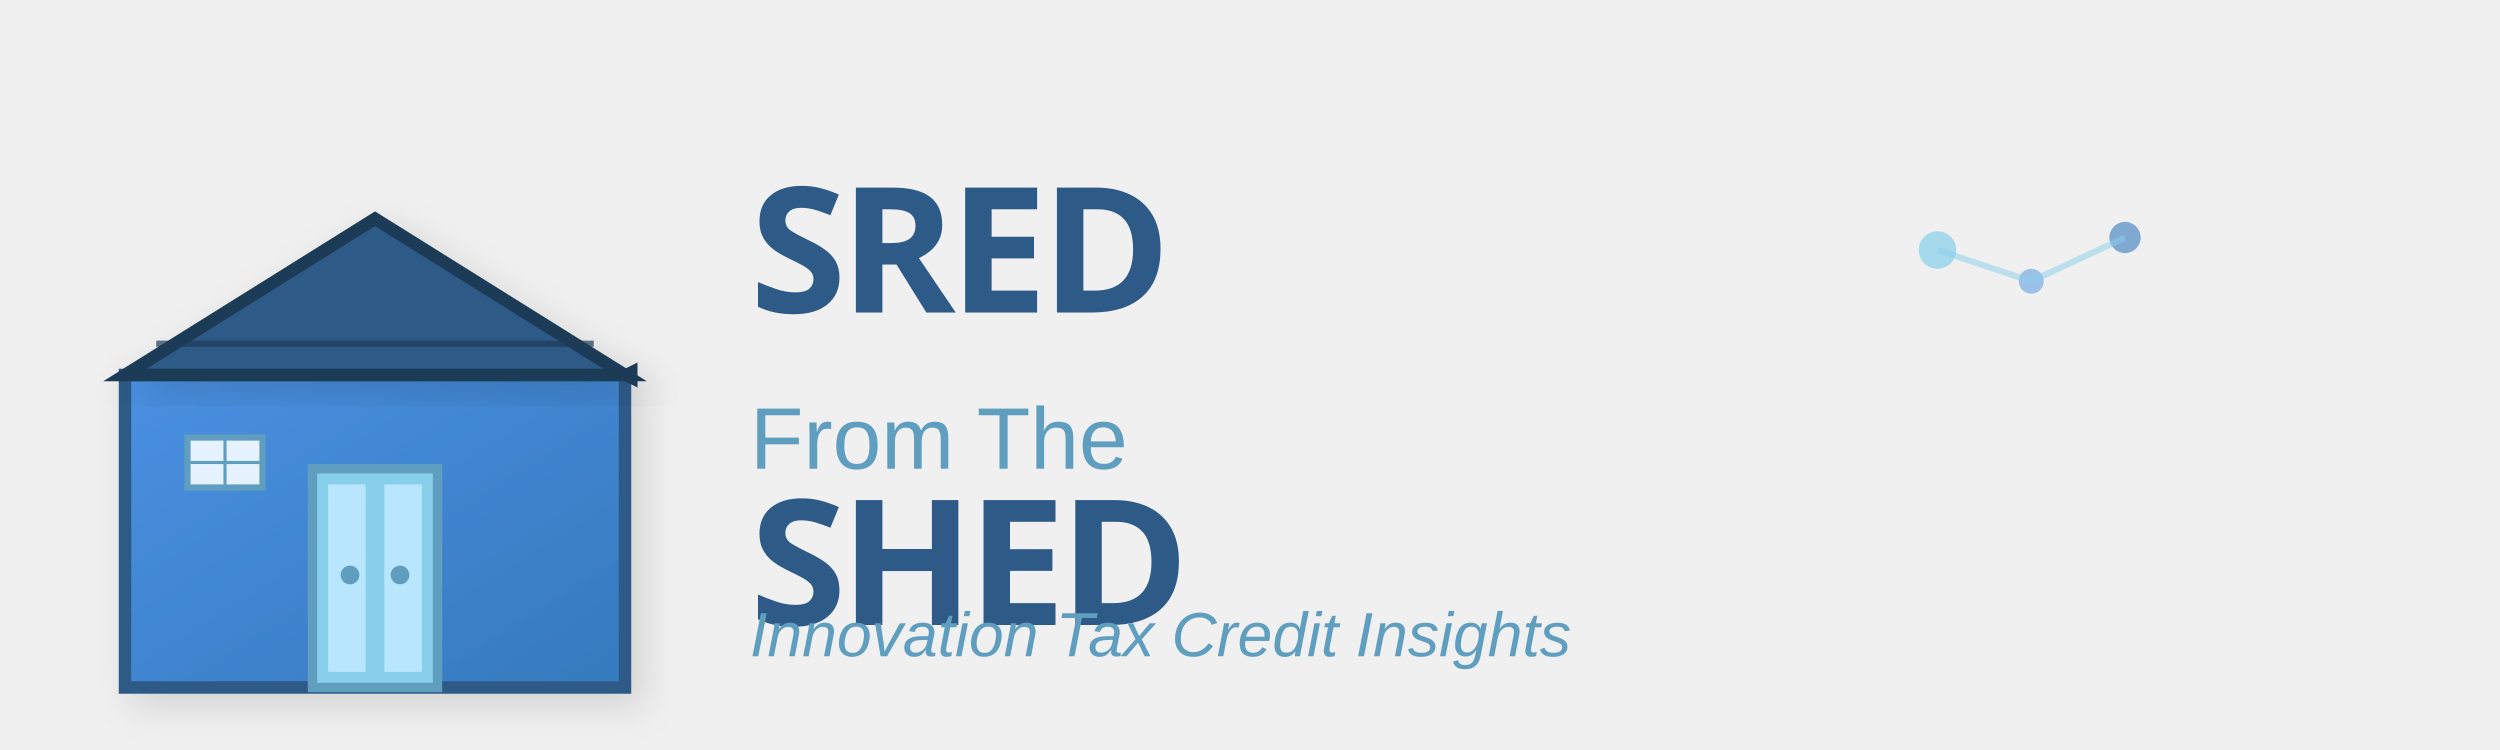
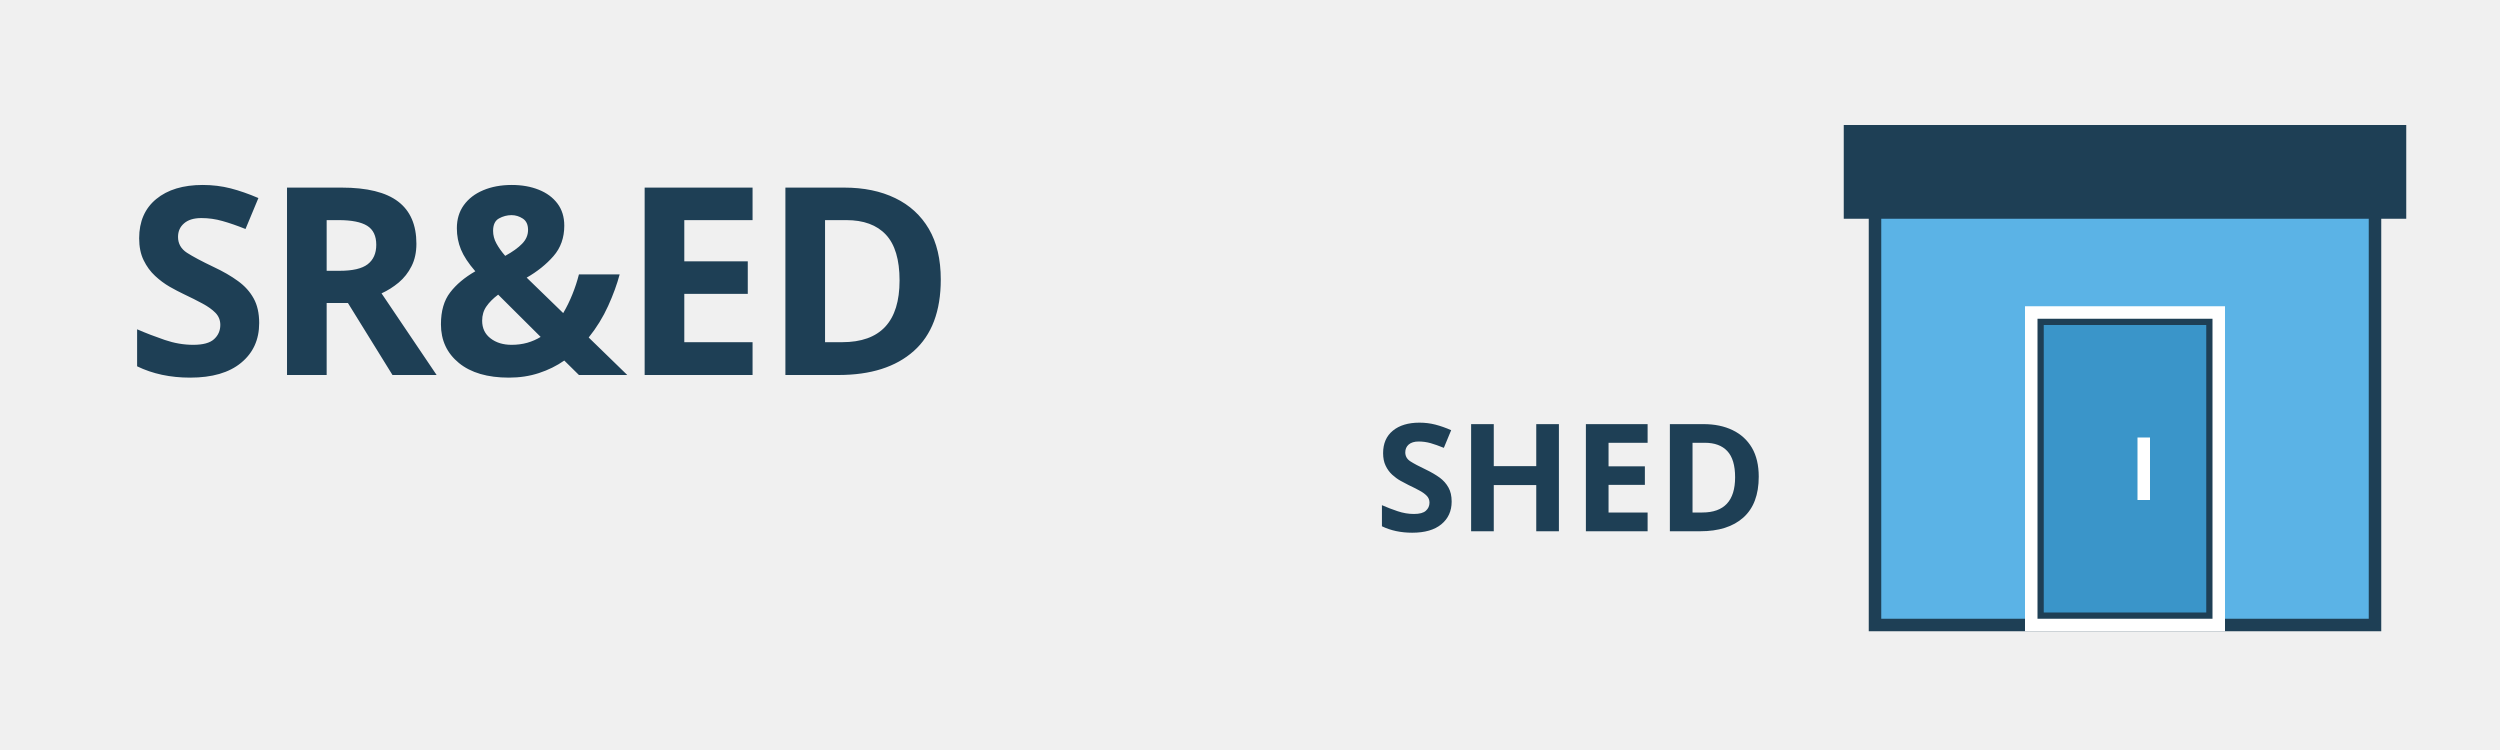
<svg xmlns="http://www.w3.org/2000/svg" viewBox="0 0 400 120" width="400" height="120">
  <defs>
    <linearGradient id="shedGradient" x1="0%" y1="0%" x2="100%" y2="100%">
-       <stop offset="0%" style="stop-color:#4A90E2;stop-opacity:1" />
-       <stop offset="100%" style="stop-color:#357ABD;stop-opacity:1" />
+       <stop offset="0%" style="stop-color:#2B5B7B;stop-opacity:1" />
+       <stop offset="100%" style="stop-color:#1E3F55;stop-opacity:1" />
    </linearGradient>
-     <filter id="shadow" x="-20%" y="-20%" width="140%" height="140%">
-       <feDropShadow dx="2" dy="2" stdDeviation="3" flood-color="#00000020" />
-     </filter>
+     <linearGradient id="windowGradient" x1="0%" y1="0%" x2="100%" y2="100%">
+       <stop offset="0%" style="stop-color:#5BB3E6;stop-opacity:1" />
+       <stop offset="100%" style="stop-color:#3A95C9;stop-opacity:1" />
+     </linearGradient>
  </defs>
  <rect width="400" height="120" fill="transparent" />
-   <g transform="translate(20, 20)">
-     <rect x="0" y="40" width="80" height="50" fill="url(#shedGradient)" stroke="#2E5A87" stroke-width="2" filter="url(#shadow)" />
-     <polygon points="0,40 40,15 80,40" fill="#2E5A87" stroke="#1E3A57" stroke-width="2" filter="url(#shadow)" />
-     <rect x="30" y="55" width="20" height="35" fill="#87CEEB" stroke="#5F9EBF" stroke-width="1.5" />
-     <rect x="32" y="57" width="7" height="31" fill="#B8E6FF" stroke="#87CEEB" stroke-width="1" />
-     <rect x="41" y="57" width="7" height="31" fill="#B8E6FF" stroke="#87CEEB" stroke-width="1" />
-     <circle cx="36" cy="72" r="1.5" fill="#5F9EBF" />
-     <circle cx="44" cy="72" r="1.5" fill="#5F9EBF" />
-     <rect x="10" y="50" width="12" height="8" fill="#E6F3FF" stroke="#5F9EBF" stroke-width="1" />
-     <line x1="16" y1="50" x2="16" y2="58" stroke="#5F9EBF" stroke-width="0.5" />
-     <line x1="10" y1="54" x2="22" y2="54" stroke="#5F9EBF" stroke-width="0.5" />
-     <line x1="5" y1="35" x2="75" y2="35" stroke="#1E3A57" stroke-width="1" opacity="0.7" />
-     <polygon points="78,40 82,38 82,42" fill="#1E3A57" />
+   <text x="20" y="60" font-family="Arial Black, sans-serif" font-size="42" font-weight="900" fill="#1E3F55" letter-spacing="-1">
+     SR&amp;ED
+   </text>
+   <g transform="translate(300, 20)">
+     <rect x="0" y="10" width="80" height="70" fill="#5BB3E6" stroke="#1E3F55" stroke-width="2" />
+     <rect x="-5" y="0" width="90" height="15" fill="#1E3F55" />
+     <rect x="25" y="30" width="30" height="50" fill="#1E3F55" stroke="#FFFFFF" stroke-width="2" />
+     <rect x="27" y="32" width="26" height="46" fill="#3A95C9" />
+     <rect x="42" y="50" width="2" height="10" fill="#FFFFFF" />
  </g>
-   <g transform="translate(120, 20)">
-     <text x="0" y="30" font-family="Arial Black, sans-serif" font-size="28" font-weight="900" fill="#2E5A87" letter-spacing="-1px">
-       SRED
-     </text>
-     <text x="0" y="55" font-family="Arial, sans-serif" font-size="14" font-weight="normal" fill="#5F9EBF">
-       From The
-     </text>
-     <text x="0" y="80" font-family="Arial Black, sans-serif" font-size="28" font-weight="900" fill="#2E5A87" letter-spacing="-1px">
-       SHED
-     </text>
-   </g>
-   <g transform="translate(300, 30)">
-     <circle cx="10" cy="10" r="3" fill="#87CEEB" opacity="0.7" />
-     <circle cx="25" cy="15" r="2" fill="#4A90E2" opacity="0.5" />
-     <circle cx="40" cy="8" r="2.5" fill="#357ABD" opacity="0.6" />
-     <line x1="10" y1="10" x2="25" y2="15" stroke="#87CEEB" stroke-width="1" opacity="0.5" />
-     <line x1="25" y1="15" x2="40" y2="8" stroke="#87CEEB" stroke-width="1" opacity="0.5" />
-   </g>
-   <text x="120" y="105" font-family="Arial, sans-serif" font-size="10" font-style="italic" fill="#5F9EBF">
-     Innovation Tax Credit Insights
+   <text x="220" y="85" font-family="Arial Black, sans-serif" font-size="24" font-weight="900" fill="#1E3F55">
+     SHED
  </text>
</svg>
